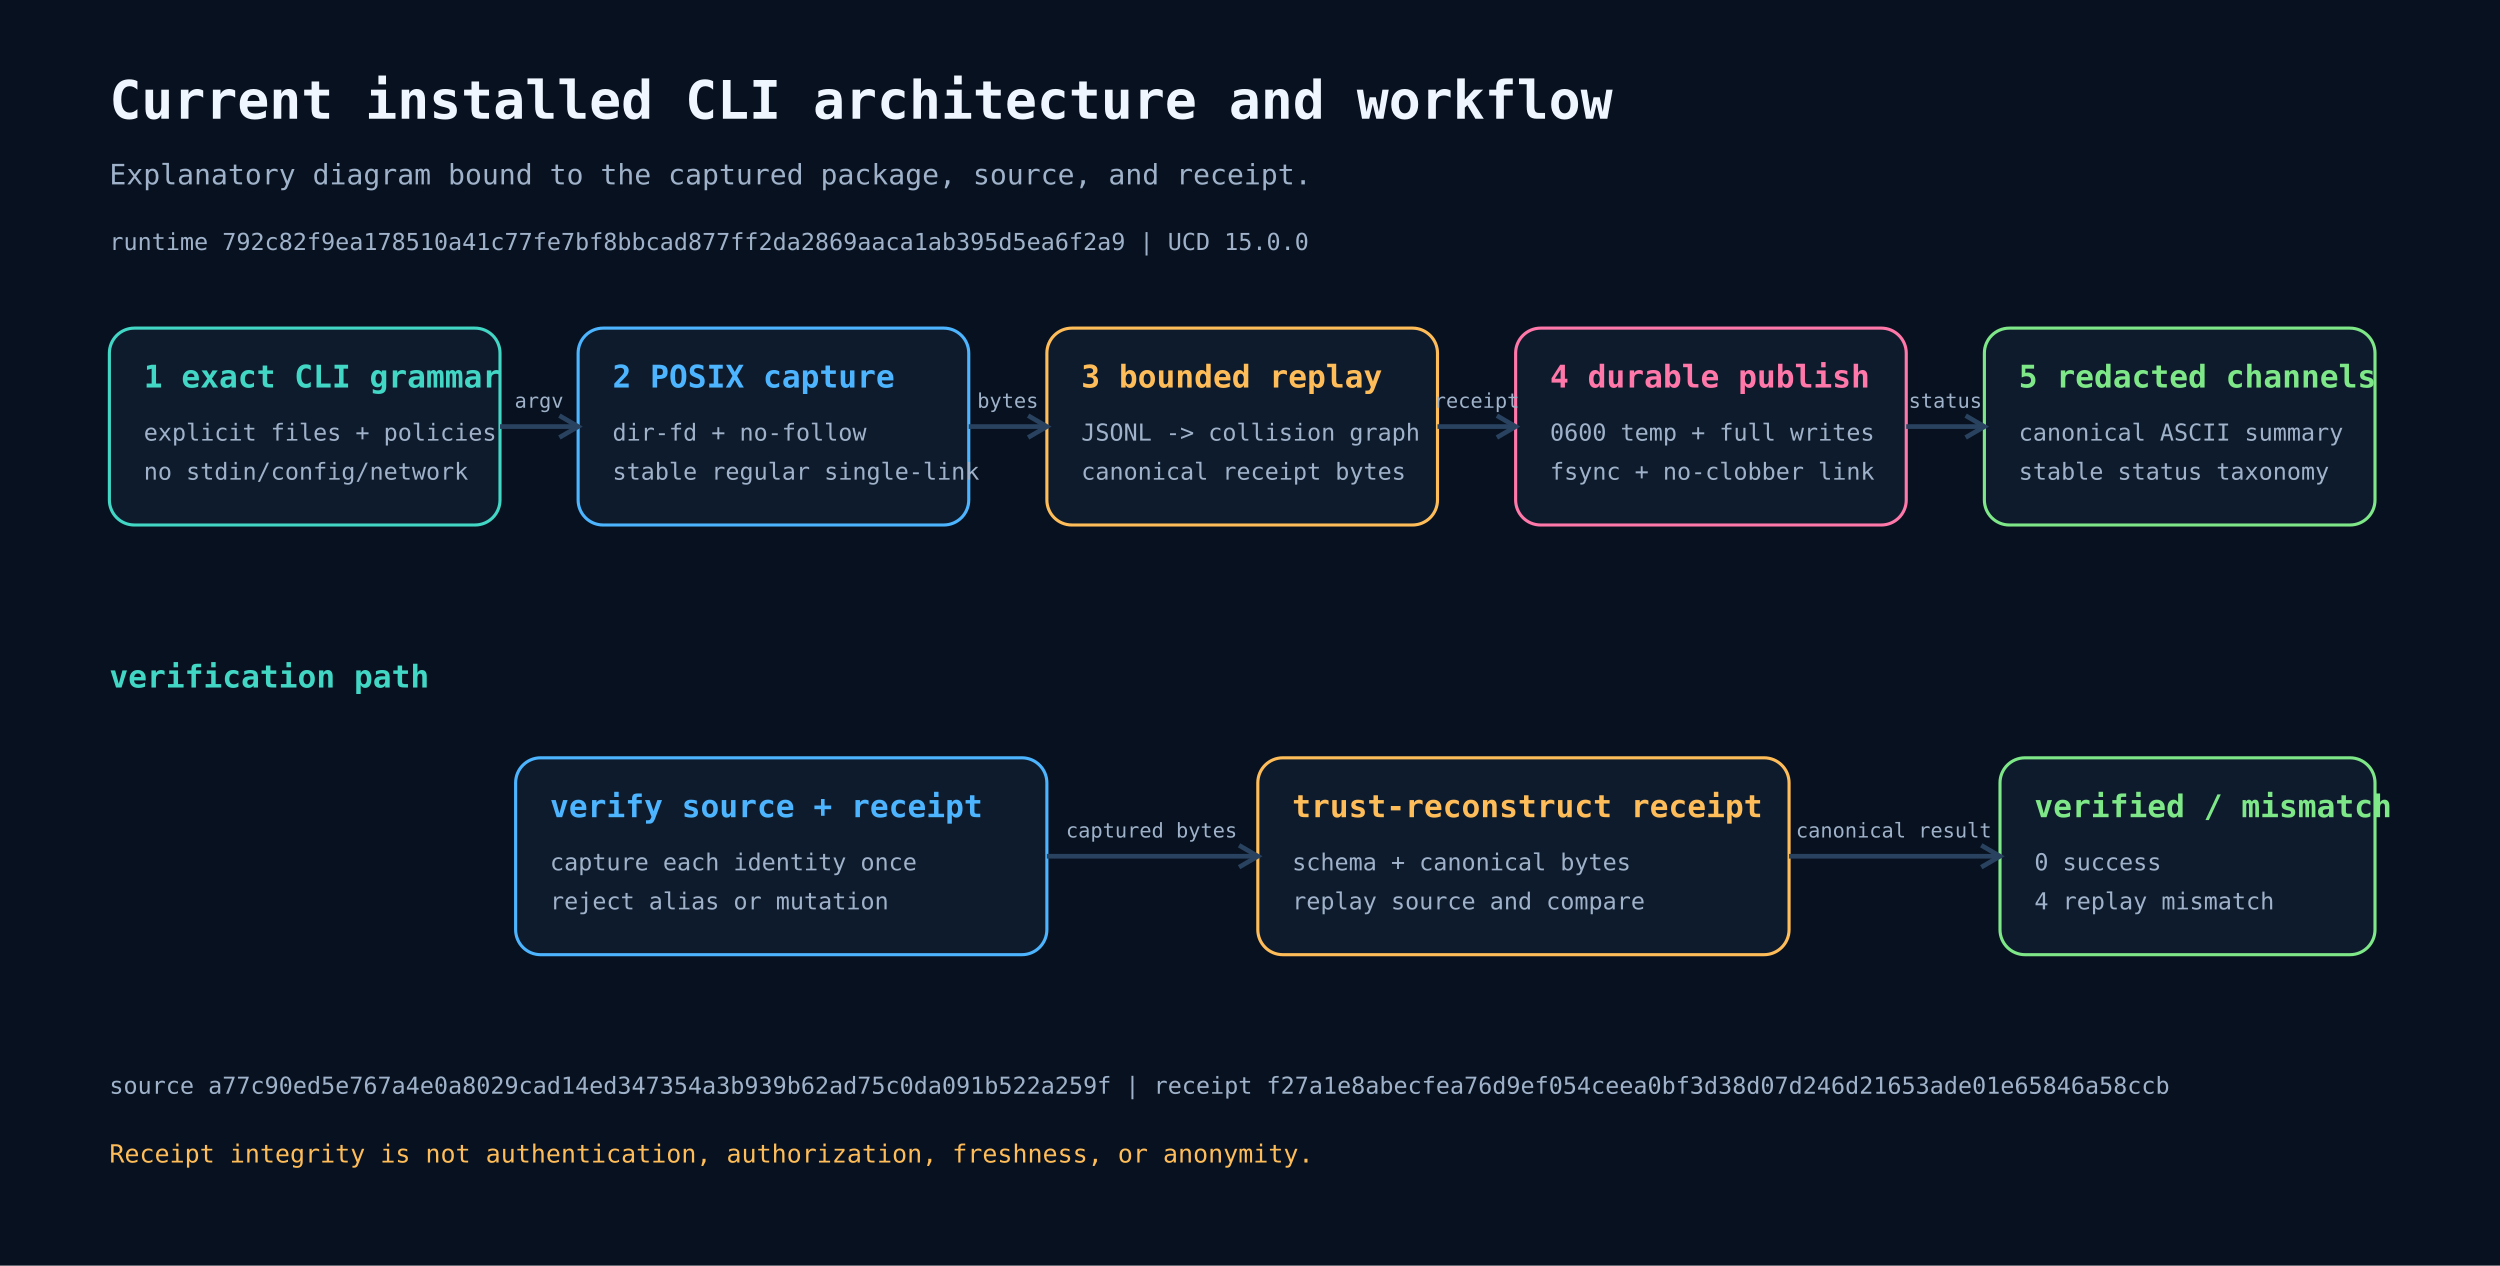
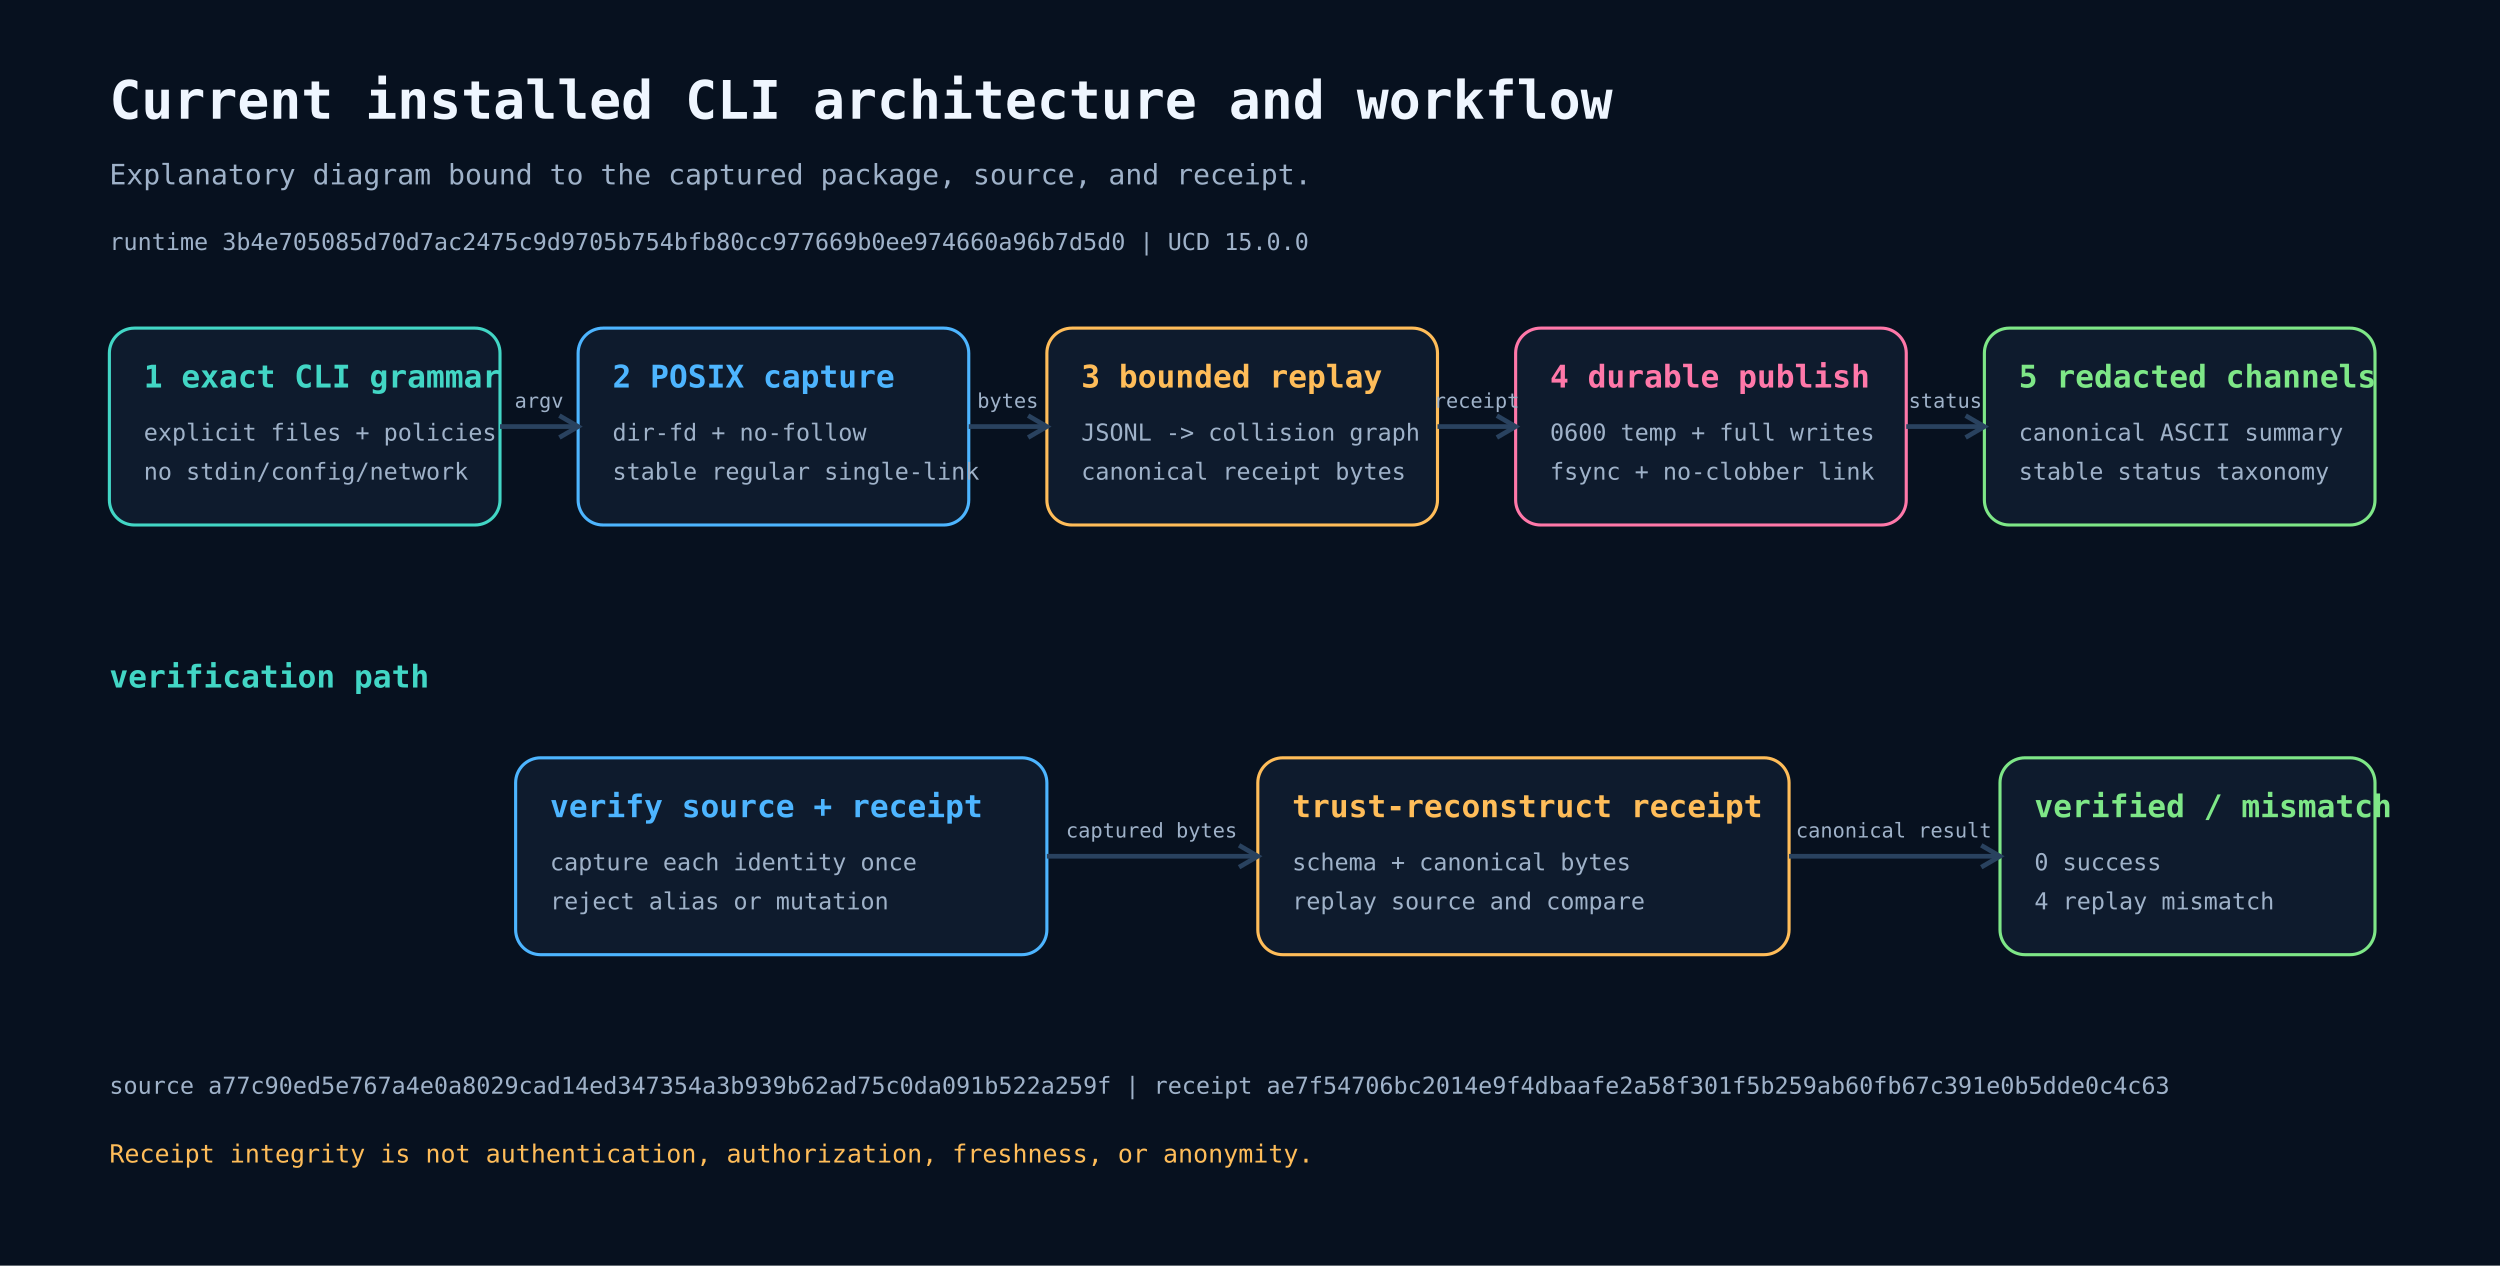
<svg xmlns="http://www.w3.org/2000/svg" width="1600" height="810" viewBox="0 0 1600 810" role="img" aria-labelledby="title desc">
  <rect width="1600" height="810" fill="#07111f" />
  <text x="70" y="76" fill="#eff6ff" font-family="ui-monospace,SFMono-Regular,Consolas,monospace" font-size="34" font-weight="700" text-anchor="start">Current installed CLI architecture and workflow</text>
  <text x="70" y="118" fill="#9fb2c9" font-family="ui-monospace,SFMono-Regular,Consolas,monospace" font-size="18" font-weight="400" text-anchor="start">Explanatory diagram bound to the captured package, source, and receipt.</text>
-   <text x="70" y="160" fill="#9fb2c9" font-family="ui-monospace,SFMono-Regular,Consolas,monospace" font-size="15" font-weight="400" text-anchor="start">runtime 792c82f9ea178510a41c77fe7bf8bbcad877ff2da2869aaca1ab395d5ea6f2a9  |  UCD 15.0.0</text>
+   <text x="70" y="160" fill="#9fb2c9" font-family="ui-monospace,SFMono-Regular,Consolas,monospace" font-size="15" font-weight="400" text-anchor="start">runtime 3b4e705085d70d7ac2475c9d9705b754bfb80cc977669b0ee974660a96b7d5d0  |  UCD 15.0.0</text>
  <rect x="70" y="210" width="250" height="126" rx="16" fill="#0e1b2d" stroke="#42d6c5" stroke-width="2" />
  <text x="92" y="248" fill="#42d6c5" font-family="ui-monospace,SFMono-Regular,Consolas,monospace" font-size="20" font-weight="700" text-anchor="start">1  exact CLI grammar</text>
  <text x="92" y="282" fill="#9fb2c9" font-family="ui-monospace,SFMono-Regular,Consolas,monospace" font-size="15" font-weight="400" text-anchor="start">explicit files + policies</text>
  <text x="92" y="307" fill="#9fb2c9" font-family="ui-monospace,SFMono-Regular,Consolas,monospace" font-size="15" font-weight="400" text-anchor="start">no stdin/config/network</text>
  <rect x="370" y="210" width="250" height="126" rx="16" fill="#0e1b2d" stroke="#4db5ff" stroke-width="2" />
  <text x="392" y="248" fill="#4db5ff" font-family="ui-monospace,SFMono-Regular,Consolas,monospace" font-size="20" font-weight="700" text-anchor="start">2  POSIX capture</text>
  <text x="392" y="282" fill="#9fb2c9" font-family="ui-monospace,SFMono-Regular,Consolas,monospace" font-size="15" font-weight="400" text-anchor="start">dir-fd + no-follow</text>
  <text x="392" y="307" fill="#9fb2c9" font-family="ui-monospace,SFMono-Regular,Consolas,monospace" font-size="15" font-weight="400" text-anchor="start">stable regular single-link</text>
  <rect x="670" y="210" width="250" height="126" rx="16" fill="#0e1b2d" stroke="#ffbd59" stroke-width="2" />
  <text x="692" y="248" fill="#ffbd59" font-family="ui-monospace,SFMono-Regular,Consolas,monospace" font-size="20" font-weight="700" text-anchor="start">3  bounded replay</text>
  <text x="692" y="282" fill="#9fb2c9" font-family="ui-monospace,SFMono-Regular,Consolas,monospace" font-size="15" font-weight="400" text-anchor="start">JSONL -&gt; collision graph</text>
  <text x="692" y="307" fill="#9fb2c9" font-family="ui-monospace,SFMono-Regular,Consolas,monospace" font-size="15" font-weight="400" text-anchor="start">canonical receipt bytes</text>
  <rect x="970" y="210" width="250" height="126" rx="16" fill="#0e1b2d" stroke="#ff78a9" stroke-width="2" />
  <text x="992" y="248" fill="#ff78a9" font-family="ui-monospace,SFMono-Regular,Consolas,monospace" font-size="20" font-weight="700" text-anchor="start">4  durable publish</text>
  <text x="992" y="282" fill="#9fb2c9" font-family="ui-monospace,SFMono-Regular,Consolas,monospace" font-size="15" font-weight="400" text-anchor="start">0600 temp + full writes</text>
  <text x="992" y="307" fill="#9fb2c9" font-family="ui-monospace,SFMono-Regular,Consolas,monospace" font-size="15" font-weight="400" text-anchor="start">fsync + no-clobber link</text>
  <rect x="1270" y="210" width="250" height="126" rx="16" fill="#0e1b2d" stroke="#7ee787" stroke-width="2" />
  <text x="1292" y="248" fill="#7ee787" font-family="ui-monospace,SFMono-Regular,Consolas,monospace" font-size="20" font-weight="700" text-anchor="start">5  redacted channels</text>
  <text x="1292" y="282" fill="#9fb2c9" font-family="ui-monospace,SFMono-Regular,Consolas,monospace" font-size="15" font-weight="400" text-anchor="start">canonical ASCII summary</text>
  <text x="1292" y="307" fill="#9fb2c9" font-family="ui-monospace,SFMono-Regular,Consolas,monospace" font-size="15" font-weight="400" text-anchor="start">stable status taxonomy</text>
  <line x1="320" y1="273" x2="370" y2="273" stroke="#29425f" stroke-width="3" />
  <path d="M 358 266 L 370 273 L 358 280" fill="none" stroke="#29425f" stroke-width="3" />
  <text x="345" y="261" fill="#9fb2c9" font-family="ui-monospace,SFMono-Regular,Consolas,monospace" font-size="13" font-weight="400" text-anchor="middle">argv</text>
  <line x1="620" y1="273" x2="670" y2="273" stroke="#29425f" stroke-width="3" />
  <path d="M 658 266 L 670 273 L 658 280" fill="none" stroke="#29425f" stroke-width="3" />
  <text x="645" y="261" fill="#9fb2c9" font-family="ui-monospace,SFMono-Regular,Consolas,monospace" font-size="13" font-weight="400" text-anchor="middle">bytes</text>
  <line x1="920" y1="273" x2="970" y2="273" stroke="#29425f" stroke-width="3" />
  <path d="M 958 266 L 970 273 L 958 280" fill="none" stroke="#29425f" stroke-width="3" />
  <text x="945" y="261" fill="#9fb2c9" font-family="ui-monospace,SFMono-Regular,Consolas,monospace" font-size="13" font-weight="400" text-anchor="middle">receipt</text>
  <line x1="1220" y1="273" x2="1270" y2="273" stroke="#29425f" stroke-width="3" />
  <path d="M 1258 266 L 1270 273 L 1258 280" fill="none" stroke="#29425f" stroke-width="3" />
  <text x="1245" y="261" fill="#9fb2c9" font-family="ui-monospace,SFMono-Regular,Consolas,monospace" font-size="13" font-weight="400" text-anchor="middle">status</text>
  <text x="70" y="440" fill="#42d6c5" font-family="ui-monospace,SFMono-Regular,Consolas,monospace" font-size="20" font-weight="700" text-anchor="start">verification path</text>
  <rect x="330" y="485" width="340" height="126" rx="16" fill="#0e1b2d" stroke="#4db5ff" stroke-width="2" />
  <text x="352" y="523" fill="#4db5ff" font-family="ui-monospace,SFMono-Regular,Consolas,monospace" font-size="20" font-weight="700" text-anchor="start">verify source + receipt</text>
  <text x="352" y="557" fill="#9fb2c9" font-family="ui-monospace,SFMono-Regular,Consolas,monospace" font-size="15" font-weight="400" text-anchor="start">capture each identity once</text>
  <text x="352" y="582" fill="#9fb2c9" font-family="ui-monospace,SFMono-Regular,Consolas,monospace" font-size="15" font-weight="400" text-anchor="start">reject alias or mutation</text>
  <rect x="805" y="485" width="340" height="126" rx="16" fill="#0e1b2d" stroke="#ffbd59" stroke-width="2" />
  <text x="827" y="523" fill="#ffbd59" font-family="ui-monospace,SFMono-Regular,Consolas,monospace" font-size="20" font-weight="700" text-anchor="start">trust-reconstruct receipt</text>
  <text x="827" y="557" fill="#9fb2c9" font-family="ui-monospace,SFMono-Regular,Consolas,monospace" font-size="15" font-weight="400" text-anchor="start">schema + canonical bytes</text>
  <text x="827" y="582" fill="#9fb2c9" font-family="ui-monospace,SFMono-Regular,Consolas,monospace" font-size="15" font-weight="400" text-anchor="start">replay source and compare</text>
  <rect x="1280" y="485" width="240" height="126" rx="16" fill="#0e1b2d" stroke="#7ee787" stroke-width="2" />
  <text x="1302" y="523" fill="#7ee787" font-family="ui-monospace,SFMono-Regular,Consolas,monospace" font-size="20" font-weight="700" text-anchor="start">verified / mismatch</text>
  <text x="1302" y="557" fill="#9fb2c9" font-family="ui-monospace,SFMono-Regular,Consolas,monospace" font-size="15" font-weight="400" text-anchor="start">0 success</text>
  <text x="1302" y="582" fill="#9fb2c9" font-family="ui-monospace,SFMono-Regular,Consolas,monospace" font-size="15" font-weight="400" text-anchor="start">4 replay mismatch</text>
  <line x1="670" y1="548" x2="805" y2="548" stroke="#29425f" stroke-width="3" />
  <path d="M 793 541 L 805 548 L 793 555" fill="none" stroke="#29425f" stroke-width="3" />
  <text x="737" y="536" fill="#9fb2c9" font-family="ui-monospace,SFMono-Regular,Consolas,monospace" font-size="13" font-weight="400" text-anchor="middle">captured bytes</text>
  <line x1="1145" y1="548" x2="1280" y2="548" stroke="#29425f" stroke-width="3" />
  <path d="M 1268 541 L 1280 548 L 1268 555" fill="none" stroke="#29425f" stroke-width="3" />
  <text x="1212" y="536" fill="#9fb2c9" font-family="ui-monospace,SFMono-Regular,Consolas,monospace" font-size="13" font-weight="400" text-anchor="middle">canonical result</text>
-   <text x="70" y="700" fill="#9fb2c9" font-family="ui-monospace,SFMono-Regular,Consolas,monospace" font-size="15" font-weight="400" text-anchor="start">source a77c90ed5e767a4e0a8029cad14ed347354a3b939b62ad75c0da091b522a259f  |  receipt f27a1e8abecfea76d9ef054ceea0bf3d38d07d246d21653ade01e65846a58ccb</text>
+   <text x="70" y="700" fill="#9fb2c9" font-family="ui-monospace,SFMono-Regular,Consolas,monospace" font-size="15" font-weight="400" text-anchor="start">source a77c90ed5e767a4e0a8029cad14ed347354a3b939b62ad75c0da091b522a259f  |  receipt ae7f54706bc2014e9f4dbaafe2a58f301f5b259ab60fb67c391e0b5dde0c4c63</text>
  <text x="70" y="744" fill="#ffbd59" font-family="ui-monospace,SFMono-Regular,Consolas,monospace" font-size="16" font-weight="400" text-anchor="start">Receipt integrity is not authentication, authorization, freshness, or anonymity.</text>
</svg>
